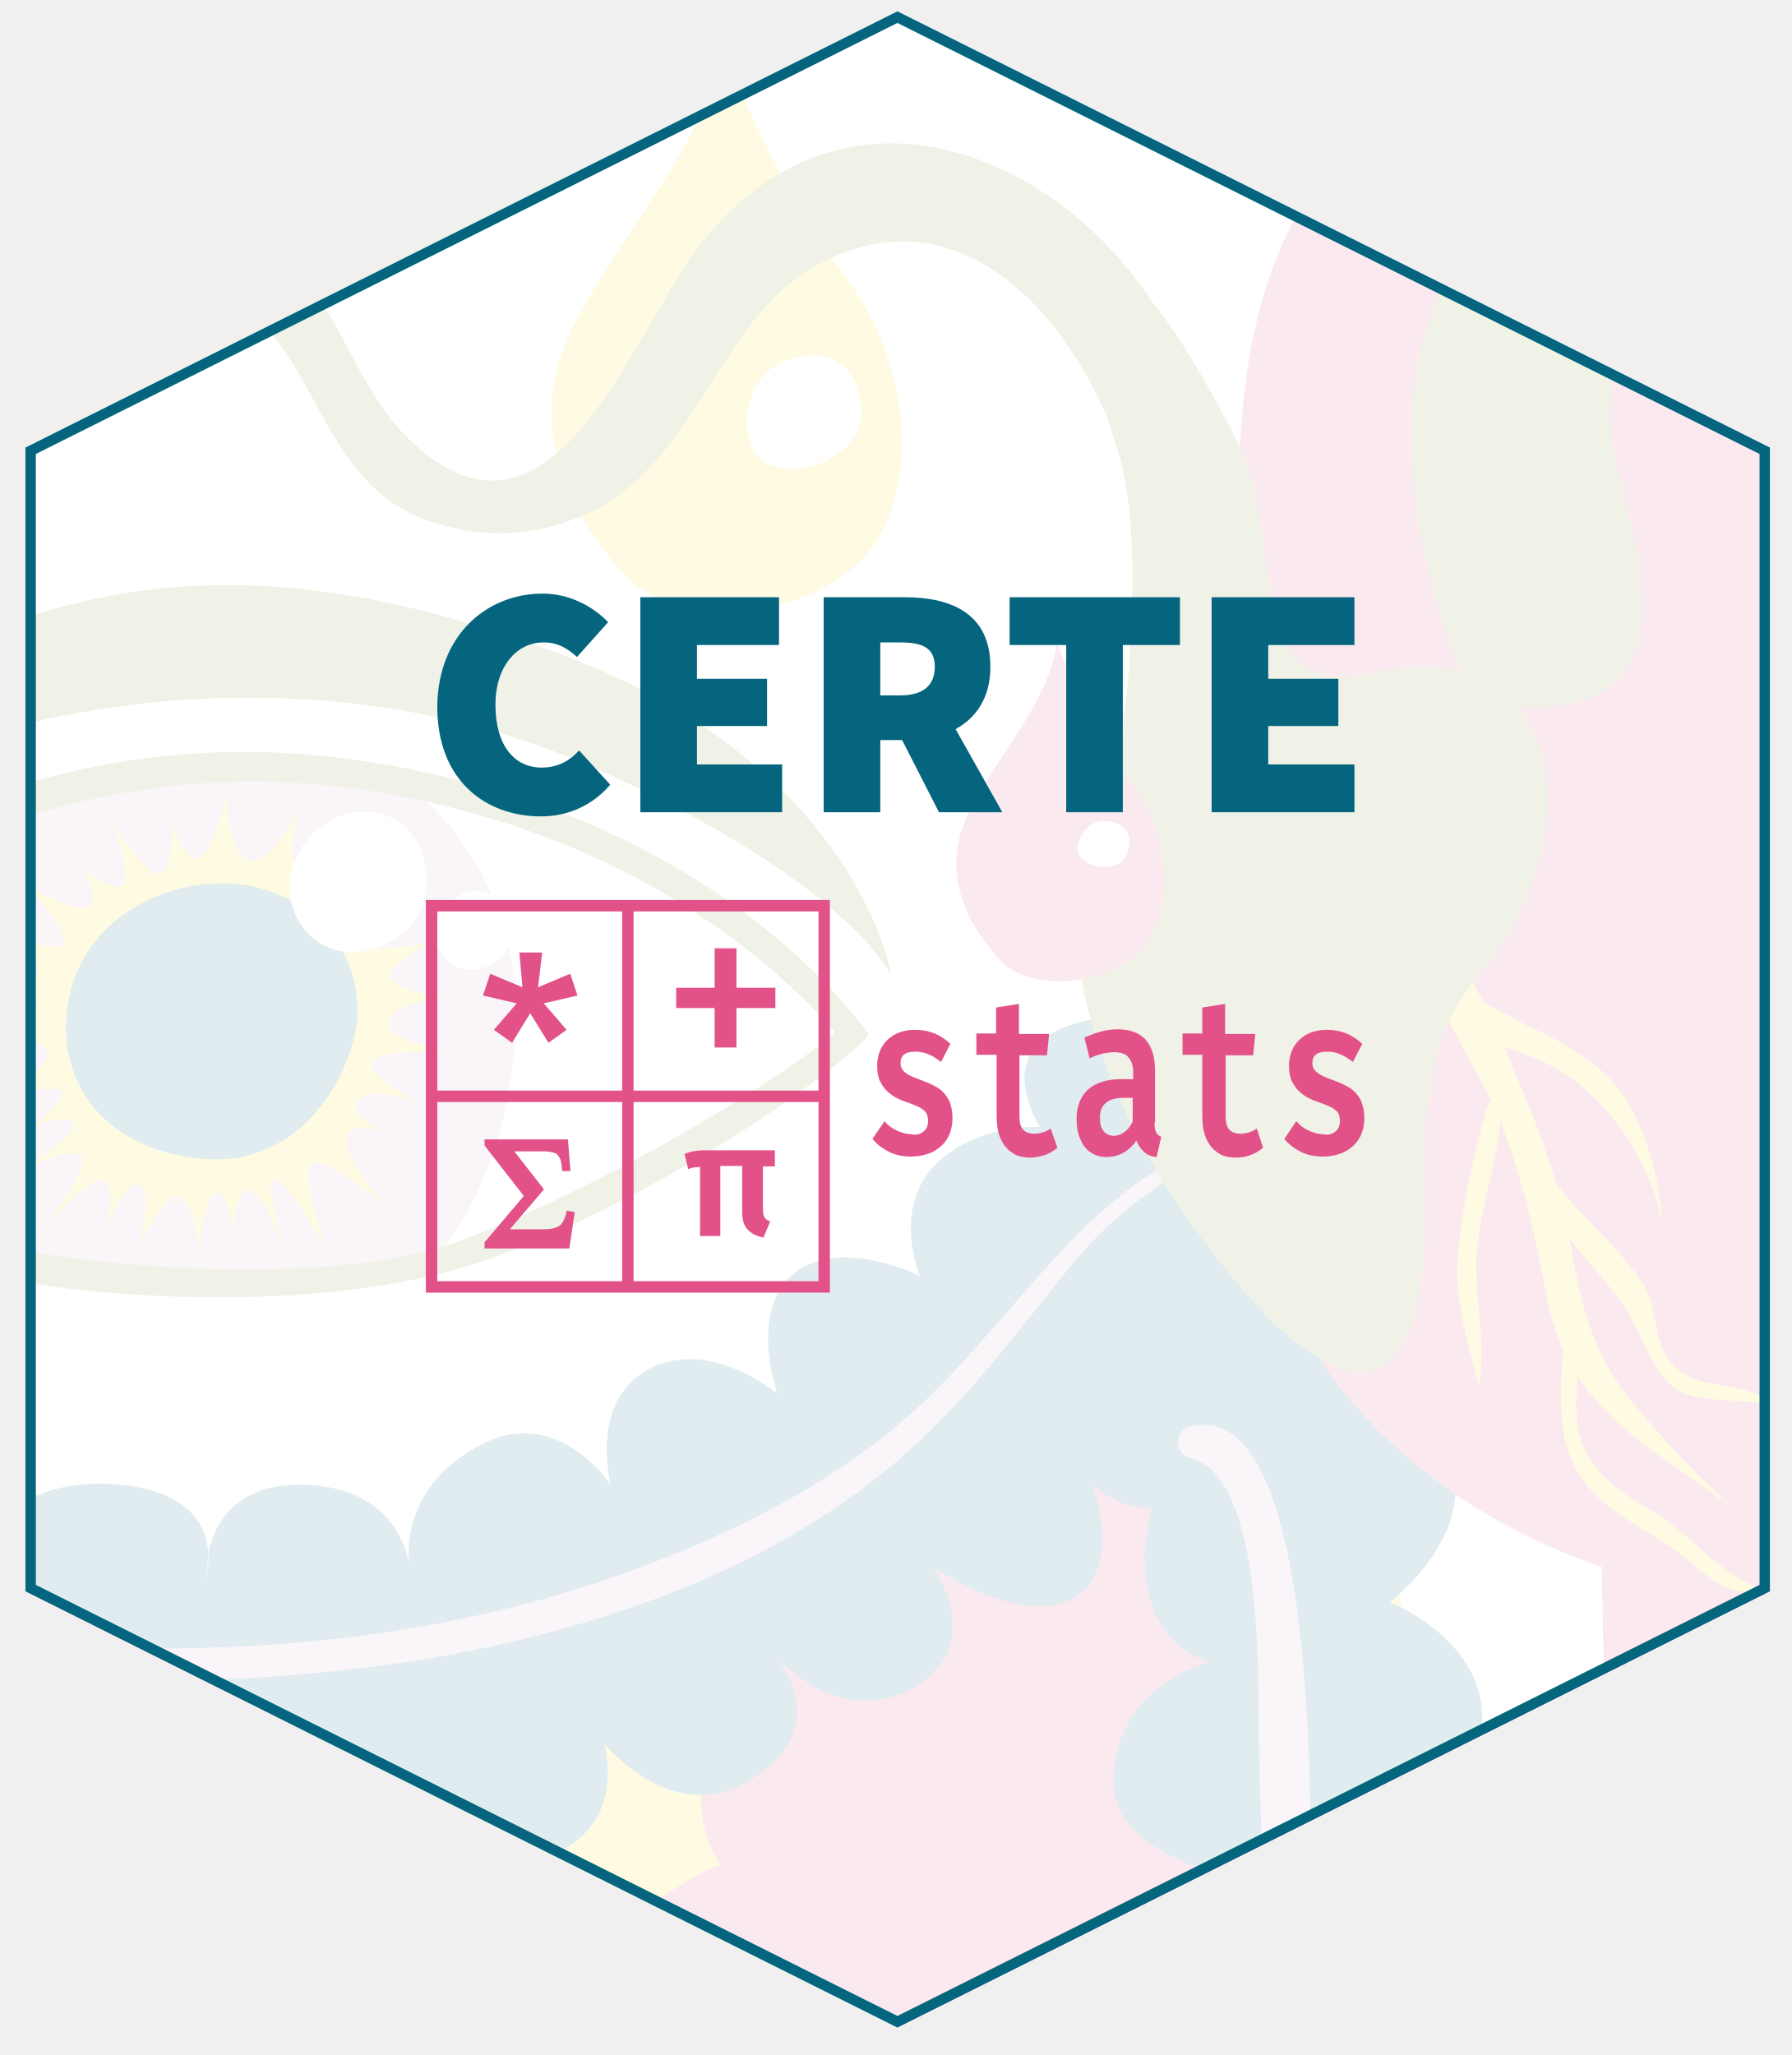
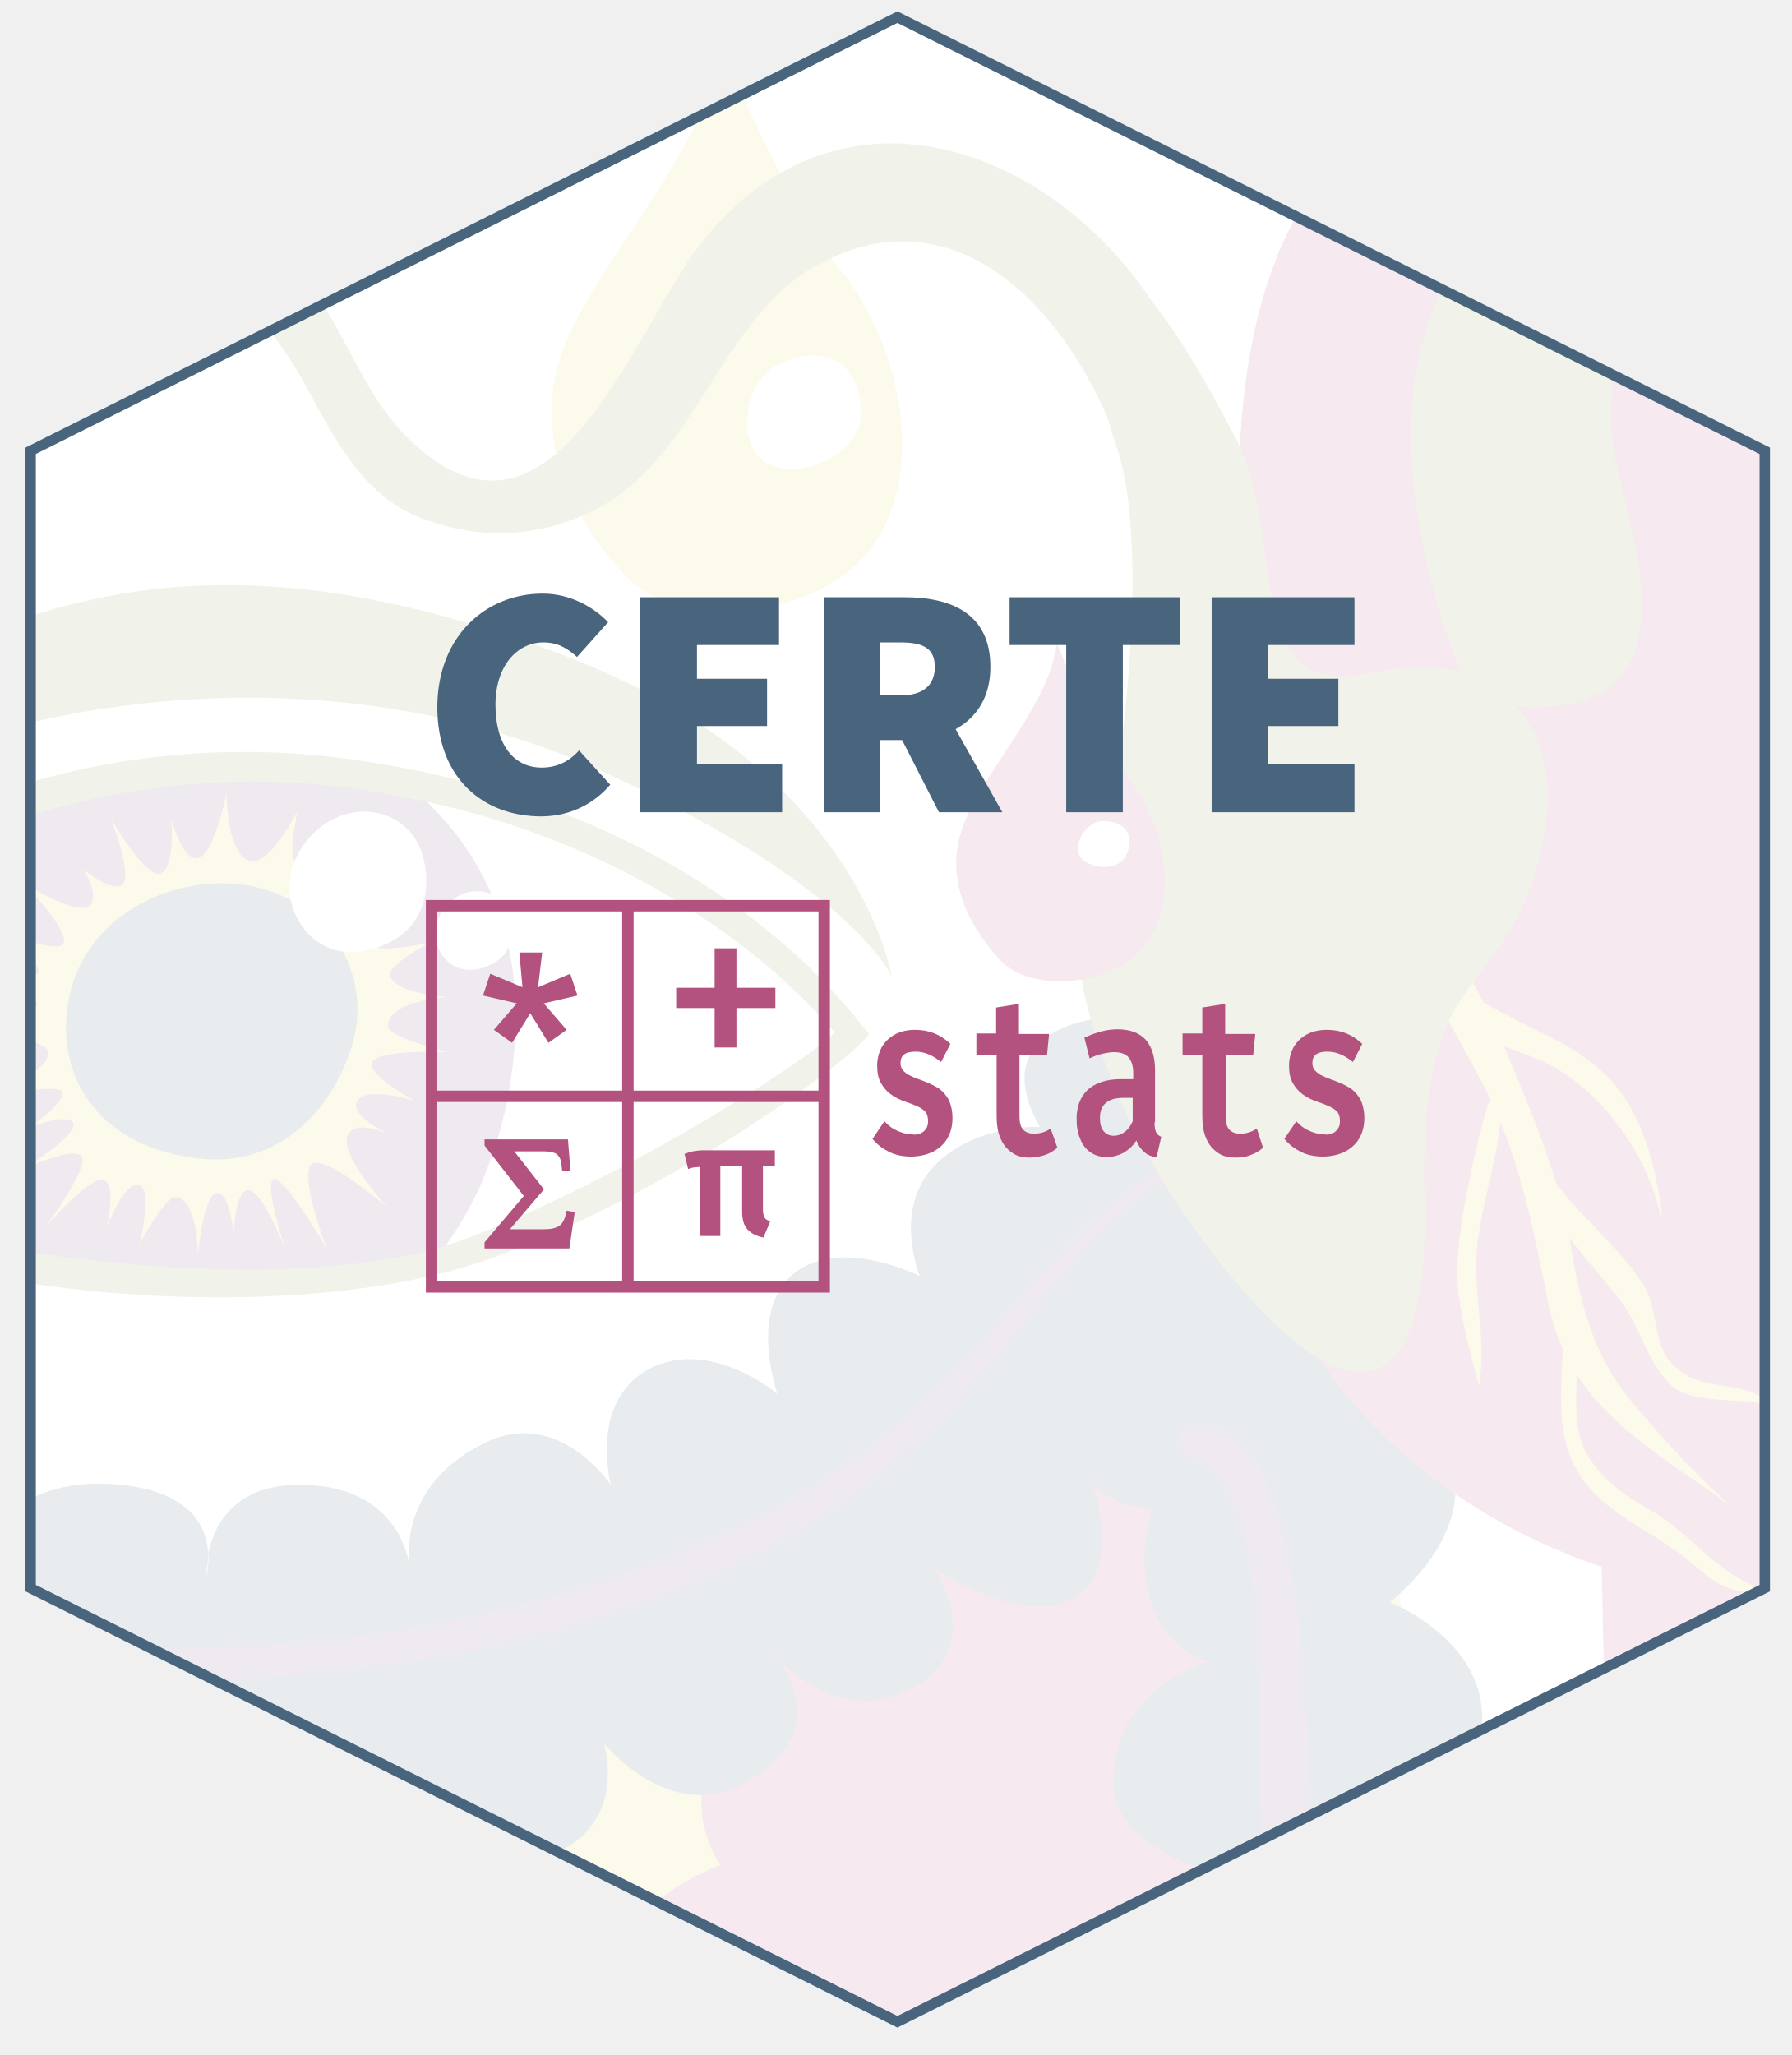
<svg xmlns="http://www.w3.org/2000/svg" xmlns:xlink="http://www.w3.org/1999/xlink" version="1.1" id="Layer_1" x="0px" y="0px" viewBox="0 0 345 395.7" style="enable-background:new 0 0 345 395.7;" xml:space="preserve">
  <style type="text/css">
	.st0{fill:#FFFFFF;}
	.st1{clip-path:url(#SVGID_4_);}
- 	.st2{clip-path:url(#SVGID_6_);fill:#E25289;}
- 	.st3{clip-path:url(#SVGID_8_);fill:#E25289;}
- 	.st4{clip-path:url(#SVGID_10_);fill:#FCE31B;}
- 	.st5{clip-path:url(#SVGID_12_);fill:#E25289;}
- 	.st6{clip-path:url(#SVGID_14_);fill:#05647E;}
- 	.st7{clip-path:url(#SVGID_16_);fill:#05647E;}
- 	.st8{clip-path:url(#SVGID_18_);fill:#D5B1D3;}
- 	.st9{clip-path:url(#SVGID_20_);fill:#FCE31B;}
- 	.st10{clip-path:url(#SVGID_22_);fill:#E25289;}
- 	.st11{clip-path:url(#SVGID_24_);fill:#FCE31B;}
+ 	.st2{clip-path:url(#SVGID_6_);fill:#B4527F;}
+ 	.st3{clip-path:url(#SVGID_8_);fill:#B4527F;}
+ 	.st4{clip-path:url(#SVGID_10_);fill:#E4D559;}
+ 	.st5{clip-path:url(#SVGID_12_);fill:#B4527F;}
+ 	.st6{clip-path:url(#SVGID_14_);fill:#49647D;}
+ 	.st7{clip-path:url(#SVGID_16_);fill:#49647D;}
+ 	.st8{clip-path:url(#SVGID_18_);fill:#825988;}
+ 	.st9{clip-path:url(#SVGID_20_);fill:#E4D559;}
+ 	.st10{clip-path:url(#SVGID_22_);fill:#B4527F;}
+ 	.st11{clip-path:url(#SVGID_24_);fill:#E4D559;}
	.st12{clip-path:url(#SVGID_26_);fill:#FFFFFF;}
- 	.st13{clip-path:url(#SVGID_28_);fill:#05647E;}
+ 	.st13{clip-path:url(#SVGID_28_);fill:#49647D;}
	.st14{clip-path:url(#SVGID_30_);fill:#FFFFFF;}
	.st15{clip-path:url(#SVGID_32_);fill:#FFFFFF;}
- 	.st16{clip-path:url(#SVGID_34_);fill:#FCE31B;}
- 	.st17{clip-path:url(#SVGID_36_);fill:#FCE31B;}
- 	.st18{clip-path:url(#SVGID_38_);fill:#FCE31B;}
- 	.st19{clip-path:url(#SVGID_40_);fill:#FCE31B;}
- 	.st20{clip-path:url(#SVGID_42_);fill:#FCE31B;}
- 	.st21{clip-path:url(#SVGID_44_);fill:#849741;}
- 	.st22{clip-path:url(#SVGID_46_);fill:#849741;}
- 	.st23{clip-path:url(#SVGID_48_);fill:#849741;}
- 	.st24{clip-path:url(#SVGID_50_);fill:#05647E;}
- 	.st25{clip-path:url(#SVGID_52_);fill:#05647E;}
- 	.st26{clip-path:url(#SVGID_54_);fill:#05647E;}
- 	.st27{clip-path:url(#SVGID_56_);fill:#D5B1D3;}
- 	.st28{clip-path:url(#SVGID_58_);fill:#D5B1D3;}
- 	.st29{clip-path:url(#SVGID_60_);fill:#849741;}
- 	.st30{clip-path:url(#SVGID_62_);fill:#E25289;}
+ 	.st16{clip-path:url(#SVGID_34_);fill:#E4D559;}
+ 	.st17{clip-path:url(#SVGID_36_);fill:#E4D559;}
+ 	.st18{clip-path:url(#SVGID_38_);fill:#E4D559;}
+ 	.st19{clip-path:url(#SVGID_40_);fill:#E4D559;}
+ 	.st20{clip-path:url(#SVGID_42_);fill:#E4D559;}
+ 	.st21{clip-path:url(#SVGID_44_);fill:#93984C;}
+ 	.st22{clip-path:url(#SVGID_46_);fill:#93984C;}
+ 	.st23{clip-path:url(#SVGID_48_);fill:#93984C;}
+ 	.st24{clip-path:url(#SVGID_50_);fill:#49647D;}
+ 	.st25{clip-path:url(#SVGID_52_);fill:#49647D;}
+ 	.st26{clip-path:url(#SVGID_54_);fill:#49647D;}
+ 	.st27{clip-path:url(#SVGID_56_);fill:#825988;}
+ 	.st28{clip-path:url(#SVGID_58_);fill:#825988;}
+ 	.st29{clip-path:url(#SVGID_60_);fill:#93984C;}
+ 	.st30{clip-path:url(#SVGID_62_);fill:#B4527F;}
	.st31{clip-path:url(#SVGID_64_);fill:#FFFFFF;}
	.st32{display:none;}
	.st33{display:inline;}
	.st34{display:none;opacity:0.9;clip-path:url(#SVGID_66_);fill:#FFFFFF;enable-background:new    ;}
	.st35{opacity:0.875;clip-path:url(#SVGID_68_);fill:#FFFFFF;enable-background:new    ;}
- 	.st36{fill:none;stroke:#05647E;stroke-width:2;stroke-miterlimit:10;}
- 	.st37{fill:#05647E;}
- 	.st38{fill:#E25289;}
- 	.st39{fill-rule:evenodd;clip-rule:evenodd;fill:#E25289;}
- 	.st40{fill:#E25289;stroke:#E25289;stroke-miterlimit:10;}
+ 	.st36{fill:none;stroke:#49647D;stroke-width:2;stroke-miterlimit:10;}
+ 	.st37{fill:#49647D;}
+ 	.st38{fill:#B4527F;}
+ 	.st39{fill-rule:evenodd;clip-rule:evenodd;fill:#B4527F;}
+ 	.st40{fill:#B4527F;stroke:#B4527F;stroke-miterlimit:10;}
</style>
  <g id="logo_1_">
    <g>
      <polygon id="SVGID_1_" class="st0" points="172.8,3.3 339.8,86.8 339.8,305.8 172.8,389.3 5.9,305.8 5.9,86.8   " />
    </g>
    <g>
      <g>
        <g>
          <g>
            <defs>
              <polygon id="SVGID_3_" points="172.8,3.3 339.8,86.8 339.8,305.8 172.8,389.3 5.9,305.8 5.9,86.8       " />
            </defs>
            <clipPath id="SVGID_4_">
              <use xlink:href="#SVGID_3_" style="overflow:visible;" />
            </clipPath>
            <g id="logo" class="st1">
              <g>
                <g>
                  <g>
                    <g>
                      <defs>
                        <rect id="SVGID_5_" x="3.9" y="14.4" width="337.3" height="386" />
                      </defs>
                      <clipPath id="SVGID_6_">
                        <use xlink:href="#SVGID_5_" style="overflow:visible;" />
                      </clipPath>
                      <path class="st2" d="M306.1,19.6" />
                    </g>
                  </g>
                </g>
              </g>
              <g>
                <g>
                  <g>
                    <g>
                      <defs>
                        <rect id="SVGID_7_" x="3.9" y="14.4" width="337.3" height="386" />
                      </defs>
                      <clipPath id="SVGID_8_">
                        <use xlink:href="#SVGID_7_" style="overflow:visible;" />
                      </clipPath>
                      <path class="st3" d="M306.1,19.6c0.7,3.3,5.8,3.2,6.6,0" />
                    </g>
                  </g>
                </g>
              </g>
              <g>
                <g>
                  <g>
                    <g>
                      <defs>
                        <rect id="SVGID_9_" x="3.9" y="14.4" width="337.3" height="386" />
                      </defs>
                      <clipPath id="SVGID_10_">
                        <use xlink:href="#SVGID_9_" style="overflow:visible;" />
                      </clipPath>
                      <path class="st4" d="M254.3,271.6c-26.4-12.8-106.2,18.5-135.2,26.2C93.7,304.6,49.7,329.2,3.9,328v62.1h266.3            C269.8,344.1,276.1,282.1,254.3,271.6" />
                    </g>
                  </g>
                </g>
              </g>
              <g>
                <g>
                  <g>
                    <g>
                      <defs>
                        <rect id="SVGID_11_" x="3.9" y="14.4" width="337.3" height="386" />
                      </defs>
                      <clipPath id="SVGID_12_">
                        <use xlink:href="#SVGID_11_" style="overflow:visible;" />
                      </clipPath>
                      <path class="st5" d="M222.7,266.2c-35.1-20.8-96.2-3.3-73.9,52c0,0-22.3,22.3-10.1,40.9c-10.7,4.2-23.1,14-33.5,31.1h8.1            h35.2h94.8C257.4,344.2,253.4,284.4,222.7,266.2" />
                    </g>
                  </g>
                </g>
              </g>
              <g>
                <g>
                  <g>
                    <g>
                      <defs>
                        <rect id="SVGID_13_" x="3.9" y="14.4" width="337.3" height="386" />
                      </defs>
                      <clipPath id="SVGID_14_">
                        <use xlink:href="#SVGID_13_" style="overflow:visible;" />
                      </clipPath>
                      <path class="st6" d="M272.7,380.7c0,0,15.5-4.4,12.7-16.9s-12.7-16.2-12.7-16.2s14-4.8,12.6-18.8            c-1.4-13.9-17.7-20.3-17.7-20.3s14.8-11.1,12.4-24.9c-2.3-13.8-17.8-14.7-17.8-14.7c5.3-6.9,20.2-9.5-6.1-35.1            c-20.6-20-23.3-0.7-30.7,4.4c-7.4,5.1,0,27.5,0,27.5l-5,32.7C219.8,317.6,233,320,233,320s-18.6,4.4-18.6,23.2            c0,12.7,18.9,17.1,18.9,17.1s-20.3,8-16.7,25.9c0.3,1.4,0.6,2.7,1.1,3.9h66.8C281,382.8,272.7,380.7,272.7,380.7" />
                    </g>
                  </g>
                </g>
              </g>
              <g>
                <g>
                  <g>
                    <g>
                      <defs>
                        <rect id="SVGID_15_" x="3.9" y="14.4" width="337.3" height="386" />
                      </defs>
                      <clipPath id="SVGID_16_">
                        <use xlink:href="#SVGID_15_" style="overflow:visible;" />
                      </clipPath>
                      <path class="st7" d="M15.6,352c0,0,7.6,30.7,27.7,1.2c0,0,2.9,13.7,18.8,11.1c20.4-3.4,18.7-16.7,18.7-16.7            s5.2,14,20.5,10.9c20.8-4.1,15-22.8,15-22.8s12.8,15.9,27.4,7.5c16.1-9.3,8-21.4,5.4-24.6c-0.4-0.5-0.7-0.8-0.7-0.8            s0.3,0.3,0.7,0.8c2.7,3,13.4,13.5,26.3,6.6c15-8,4.4-23.4,4.4-23.4s15.6,11.1,26.2,6.3c10.6-4.8,4.4-22.3,4.4-22.3            s12.9,13.4,27-5.9s0-34.3,0-34.3s20.8,6.6,27.9-12.4c7.2-19-21.1-56.5-47.1-37.7c0,0-30.3-0.6-18,21.5            c0,0-12.6-0.7-20.5,7.7c-7.8,8.4-2.6,21-2.6,21s-15.3-7.7-24.2-0.5c-8.9,7.1-3.2,23.2-3.2,23.2s-13-11-24.7-4.8            s-7.4,22.3-7.4,22.3s-9.8-14.6-23.5-8.4c-16,7.3-15.7,20.5-15.3,23.7c0.1,0.5,0.1,0.7,0.1,0.7s0-0.3-0.1-0.7            c-0.5-3.1-3.7-15.3-21.1-15.3c-12.6,0-16.4,7.7-17.6,13.1c0.2,2.8-0.5,4.9-0.5,4.9s-0.1-2.1,0.5-4.9            c-0.3-4.8-3.2-11.7-16.8-13.1C14.1,285,8,287.1,4,289.7v74.1C13,361.1,15.6,352,15.6,352" />
                    </g>
                  </g>
                </g>
              </g>
              <g>
                <g>
                  <g>
                    <g>
                      <defs>
                        <rect id="SVGID_17_" x="3.9" y="14.4" width="337.3" height="386" />
                      </defs>
                      <clipPath id="SVGID_18_">
                        <use xlink:href="#SVGID_17_" style="overflow:visible;" />
                      </clipPath>
                      <path class="st8" d="M32.8,248.1c3.3,0.2,6.6,0.4,9.8,0.6c9.2,0.2,18.2-0.9,27.2-2.3c1.6-1,3.4-1.6,5.4-1.6            c0.1,0,0.2,0,0.3,0c0.1,0,0.1,0,0.1,0c0.5-0.1,1.1-0.3,1.6-0.5c1.3-0.5,2.6-1,4-1.4c0.9-0.3,1.8-0.5,2.7-0.6            c10.5-12.8,15.4-30.5,15.4-46.9c0-18.9-8.1-33.3-19.3-43c-13.1-2-26.3-4-39.6-3.8c-10.1,0.2-19.9,1.6-29.8,3.7            c-2,0.4-4.4,0.7-6.8,1v91c2.9,0.1,5.7,0.3,8.5,0.8C19.2,246.4,25.9,247.6,32.8,248.1" />
                    </g>
                  </g>
                </g>
              </g>
              <g>
                <g>
                  <g>
                    <g>
                      <defs>
                        <rect id="SVGID_19_" x="3.9" y="14.4" width="337.3" height="386" />
                      </defs>
                      <clipPath id="SVGID_20_">
                        <use xlink:href="#SVGID_19_" style="overflow:visible;" />
                      </clipPath>
                      <path class="st9" d="M12,210.3c0.7,1.9-6.3,6.8-6.3,6.8s7-2.8,8.3-1c1.6,2.2-9.8,9.2-9.8,9.2s9.9-4.8,11.5-2.6            c1.5,2.2-7,13.6-7,13.6s8.3-9.6,11.1-9.1s0.8,9.1,0.8,9.1s3.4-9.2,6.3-8.1c2.5,1,0,11.3,0,11.3s4.9-9.2,6.9-9            c4.3,0.5,4.3,11,4.3,11s1.1-11.6,3.7-11.8c2.3-0.3,3.2,7.7,3.2,7.7s0.2-7.7,2.6-8.2c2.7-0.6,7.3,11.2,7.3,11.2            s-4-12-2.3-13.3c1.8-1.2,10.3,13.3,10.3,13.3s-5-13-3.1-16s14.8,8.1,14.8,8.1s-9.1-9.9-7.7-13.7c1.1-3.1,6.3-1.2,8.2-0.3            c-2.1-1-7.8-4-6.3-6.5c1.8-3,11.1,0,11.1,0s-9-4.9-8.3-7.3c0.8-2.8,14.6-2.1,14.6-2.1s-11.5-2.9-11.5-5            c0-5,11.5-5.6,11.5-5.6s-9.9-0.6-11.1-4.1c-0.6-2,7.6-6.4,7.6-6.4S72,184,71,181.5c-1.4-3.6,7.6-16.1,7.6-16.1            s-7.7,8-11.7,6.6c-3.9-1.3,1.1-15.7,1.1-15.7s-6.5,13.1-9.8,11.3s-1.5-7.1-1-11.3c0,0-5.6,11.3-9.6,9.3s-4-12.9-4-12.9            s-2.3,11.7-5.4,12.5c-3.1,0.8-5.2-7.5-5.2-7.5s0.8,10-2.3,10.5c-3,0.5-9.3-10.5-9.3-10.5s4,10.5,2.3,12.5            c-1.8,2-7.6-2.8-7.6-2.8s3.3,5.3,1,7.1s-12.3-4.3-12.3-4.3s9.1,9.6,7.3,11.6c-1.1,1.2-5.2-0.1-8.1-1.3v1.6            c1.8,1.9,3.7,4.1,3.4,5.1c-0.2,0.7-1.7,1.1-3.4,1.5v2.7c1.7,0.6,3.1,1.3,3.1,1.8c-0.1,0.7-1.4,1.5-3.1,2.2v4.6            c2.9,0.6,5.3,1.5,5.3,2.7c0.1,1.8-2.4,3.7-5.3,5.3v2.2C7.9,209.6,11.6,209.3,12,210.3" />
                    </g>
                  </g>
                </g>
              </g>
              <g>
                <g>
                  <g>
                    <g>
                      <defs>
                        <rect id="SVGID_21_" x="3.9" y="14.4" width="337.3" height="386" />
                      </defs>
                      <clipPath id="SVGID_22_">
                        <use xlink:href="#SVGID_21_" style="overflow:visible;" />
                      </clipPath>
                      <path class="st10" d="M237.3,19.2c4.2,7.6,7.9,15.3,12.2,22.6c-13.4,23.9-10.7,58.9-10.7,58.9c7.4,62.8,43,69.4,43,69.4            c2.9,28.4-35,76.3-35,76.3c5.3,18.9,27.4,43.8,61.6,55.3c0.3,13.8,1.1,49.4,1.5,88.4h31.2V60.6            C330.7,38.3,308.2,20.5,286,20" />
                    </g>
                  </g>
                </g>
              </g>
              <g>
                <g>
                  <g>
                    <g>
                      <defs>
                        <rect id="SVGID_23_" x="3.9" y="14.4" width="337.3" height="386" />
                      </defs>
                      <clipPath id="SVGID_24_">
                        <use xlink:href="#SVGID_23_" style="overflow:visible;" />
                      </clipPath>
                      <path class="st11" d="M138.8,8.6c0,0,11.3,28.6,23.2,43.6s16.1,38.9,6,53s-37.4,16.7-47.7,5.5s-19.8-28.3-10-47.7            C120.2,43.6,135.9,28.2,138.8,8.6" />
                    </g>
                  </g>
                </g>
              </g>
              <g>
                <g>
                  <g>
                    <g>
                      <defs>
                        <rect id="SVGID_25_" x="3.9" y="14.4" width="337.3" height="386" />
                      </defs>
                      <clipPath id="SVGID_26_">
                        <use xlink:href="#SVGID_25_" style="overflow:visible;" />
                      </clipPath>
                      <path class="st12" d="M150,70.1c-7.8,3.9-7.8,16.6-2.2,19.2c7,3.2,17.4-2.1,17.9-8.6C166.4,70.1,158.9,65.7,150,70.1" />
                    </g>
                  </g>
                </g>
              </g>
              <g>
                <g>
                  <g>
                    <g>
                      <defs>
                        <rect id="SVGID_27_" x="3.9" y="14.4" width="337.3" height="386" />
                      </defs>
                      <clipPath id="SVGID_28_">
                        <use xlink:href="#SVGID_27_" style="overflow:visible;" />
                      </clipPath>
                      <path class="st13" d="M52,171.6c-13.7-4.8-33.9,1.9-38.4,19.2c-3.7,14.5,3.9,30.1,25,32.3c17,1.8,26.7-12,29.5-23            C70.9,189.1,65.5,176.3,52,171.6" />
                    </g>
                  </g>
                </g>
              </g>
              <g>
                <g>
                  <g>
                    <g>
                      <defs>
                        <rect id="SVGID_29_" x="3.9" y="14.4" width="337.3" height="386" />
                      </defs>
                      <clipPath id="SVGID_30_">
                        <use xlink:href="#SVGID_29_" style="overflow:visible;" />
                      </clipPath>
                      <path class="st14" d="M66.9,156.7c-6.9,1.7-13.3,9.9-10.5,18.2c2.4,6.9,9.7,11.2,18.9,6.4c7.4-3.9,7.7-12.1,5.8-17.4            C79.4,158.8,73.7,155,66.9,156.7" />
                    </g>
                  </g>
                </g>
              </g>
              <g>
                <g>
                  <g>
                    <g>
                      <defs>
                        <rect id="SVGID_31_" x="3.9" y="14.4" width="337.3" height="386" />
                      </defs>
                      <clipPath id="SVGID_32_">
                        <use xlink:href="#SVGID_31_" style="overflow:visible;" />
                      </clipPath>
                      <path class="st15" d="M90.1,171.8c-3.9,1-7.5,5.6-5.9,10.2c1.3,3.9,5.4,6.3,10.6,3.6c4.2-2.2,4.3-6.8,3.3-9.7            C97,173,93.9,170.9,90.1,171.8" />
                    </g>
                  </g>
                </g>
              </g>
              <g>
                <g>
                  <g>
                    <g>
                      <defs>
                        <rect id="SVGID_33_" x="3.9" y="14.4" width="337.3" height="386" />
                      </defs>
                      <clipPath id="SVGID_34_">
                        <use xlink:href="#SVGID_33_" style="overflow:visible;" />
                      </clipPath>
                      <path class="st16" d="M332.8,289.6c-6.7-6.1-12.8-12.7-18.6-19.7c-7.2-8.6-9.8-18.3-11.6-29.2c-1.9-11.4-5.9-22.4-10.4-33            c-3.9-9.2-8.3-21-16.1-27.6c-1.5-1.3-3.6,0.2-3.1,2c2.9,11.8,11.3,22.5,15.9,33.9c4.6,11.4,6.8,22.9,9.2,34.9            c4.1,20.1,19.5,27.7,34.6,38.7C332.8,289.8,332.9,289.7,332.8,289.6" />
                    </g>
                  </g>
                </g>
              </g>
              <g>
                <g>
                  <g>
                    <g>
                      <defs>
                        <rect id="SVGID_35_" x="3.9" y="14.4" width="337.3" height="386" />
                      </defs>
                      <clipPath id="SVGID_36_">
                        <use xlink:href="#SVGID_35_" style="overflow:visible;" />
                      </clipPath>
                      <path class="st17" d="M320,233.8c-1.2-9.7-4.1-21.2-12-27.9c-3.6-3.1-7.4-5.3-11.7-7.3c-5.2-2.4-10.1-5.6-15.4-7.7            c-1.8-0.7-3.4,1-2.4,2.7c3.5,6.1,11.9,7.9,17.9,10.5c11.3,4.8,20.7,17.8,23.3,29.8C319.7,234,320,233.9,320,233.8" />
                    </g>
                  </g>
                </g>
              </g>
              <g>
                <g>
                  <g>
                    <g>
                      <defs>
                        <rect id="SVGID_37_" x="3.9" y="14.4" width="337.3" height="386" />
                      </defs>
                      <clipPath id="SVGID_38_">
                        <use xlink:href="#SVGID_37_" style="overflow:visible;" />
                      </clipPath>
                      <path class="st18" d="M294.5,220c0.4,12.5,10.3,21,17.4,30.3c3.9,5.1,4.9,11.2,9.4,16c3.8,4.1,12.9,2.9,17.5,3.9            c0.7,0.2,1.1-0.9,0.4-1.2c-5.9-3.4-12.7-0.9-17.7-6.9c-3.2-3.9-2.3-10.5-5.1-14.8c-6.5-9.9-16.8-16.2-21.5-27.4            C294.8,219.7,294.5,219.8,294.5,220" />
                    </g>
                  </g>
                </g>
              </g>
              <g>
                <g>
                  <g>
                    <g>
                      <defs>
                        <rect id="SVGID_39_" x="3.9" y="14.4" width="337.3" height="386" />
                      </defs>
                      <clipPath id="SVGID_40_">
                        <use xlink:href="#SVGID_39_" style="overflow:visible;" />
                      </clipPath>
                      <path class="st19" d="M301.1,256.5c-0.5,13.4-2.9,24.7,9,33.8c5.2,4,11,6.6,16,11c3.2,2.8,6.6,5.4,10.9,5.2            c0.7,0,0.9-1,0.3-1.3c-7.2-3.1-12.1-10-19-14.1c-4.8-2.8-9-5.4-12.1-10.1c-4.8-7.1-1.7-16.8-2-24.7            C304.1,254.3,301.2,254.6,301.1,256.5" />
                    </g>
                  </g>
                </g>
              </g>
              <g>
                <g>
                  <g>
                    <g>
                      <defs>
                        <rect id="SVGID_41_" x="3.9" y="14.4" width="337.3" height="386" />
                      </defs>
                      <clipPath id="SVGID_42_">
                        <use xlink:href="#SVGID_41_" style="overflow:visible;" />
                      </clipPath>
                      <path class="st20" d="M284.8,266.7c1.6-9-1.4-18-0.3-27.2c1-8.9,4.3-17.4,4.6-26.4c0.1-1.6-2.3-1.6-2.7-0.2            c-2.6,9.4-4.9,19.4-5.7,29.1c-0.7,8.1,2.1,16.9,4,24.7C284.7,266.7,284.8,266.7,284.8,266.7" />
                    </g>
                  </g>
                </g>
              </g>
              <g>
                <g>
                  <g>
                    <g>
                      <defs>
                        <rect id="SVGID_43_" x="3.9" y="14.4" width="337.3" height="386" />
                      </defs>
                      <clipPath id="SVGID_44_">
                        <use xlink:href="#SVGID_43_" style="overflow:visible;" />
                      </clipPath>
                      <path class="st21" d="M341.1-22.3c-2.5,1.9-8,5.9-11.4,9C309.1,5.4,286.8,26.4,274.5,64c-9.5,29.1,8,70.8,9.8,71.1            c46.3,8.2,29.3-32.1,26.5-47.9c-4.1-23.4,12.6-52.7,30.3-72.9v-33.7L341.1-22.3z" />
                    </g>
                  </g>
                </g>
              </g>
              <g>
                <g>
                  <g>
                    <g>
                      <defs>
                        <rect id="SVGID_45_" x="3.9" y="14.4" width="337.3" height="386" />
                      </defs>
                      <clipPath id="SVGID_46_">
                        <use xlink:href="#SVGID_45_" style="overflow:visible;" />
                      </clipPath>
                      <path class="st22" d="M116.8,148.9c47.8,22.1,54.9,39.2,54.9,39.2s-6.2-40.4-63.4-62c-50.3-19-81-14.5-104.3-6.9v20.4            C32.3,132.6,75.6,129.9,116.8,148.9" />
                    </g>
                  </g>
                </g>
              </g>
              <g>
                <g>
                  <g>
                    <g>
                      <defs>
                        <rect id="SVGID_47_" x="3.9" y="14.4" width="337.3" height="386" />
                      </defs>
                      <clipPath id="SVGID_48_">
                        <use xlink:href="#SVGID_47_" style="overflow:visible;" />
                      </clipPath>
                      <path class="st23" d="M95.1,242.1c38.9-14.4,73.7-42,72.1-43.2c-1.5-1.2-28.3-42.3-98.2-52.5c-24.8-3.6-46.6-0.8-65.1,4.8            v6.4c18.4-5.9,40.6-9.2,65.4-5.6c62.1,9.1,90,45.6,91.3,46.6c1.3,1.1-37.6,27.6-72.2,40.4c-19.7,7.3-54.9,6.6-84.6,1.8v6            C35,251.8,71.7,250.8,95.1,242.1" />
                    </g>
                  </g>
                </g>
              </g>
              <g>
                <g>
                  <g>
                    <g>
                      <defs>
                        <rect id="SVGID_49_" x="3.9" y="14.4" width="337.3" height="386" />
                      </defs>
                      <clipPath id="SVGID_50_">
                        <use xlink:href="#SVGID_49_" style="overflow:visible;" />
                      </clipPath>
                      <path class="st24" d="M39.5,303.7c0,0,0.7-2.1,0.5-4.9C39.4,301.6,39.5,303.7,39.5,303.7" />
                    </g>
                  </g>
                </g>
              </g>
              <g>
                <g>
                  <g>
                    <g>
                      <defs>
                        <rect id="SVGID_51_" x="3.9" y="14.4" width="337.3" height="386" />
                      </defs>
                      <clipPath id="SVGID_52_">
                        <use xlink:href="#SVGID_51_" style="overflow:visible;" />
                      </clipPath>
                      <path class="st25" d="M149.1,318.6c-0.4-0.5-0.7-0.8-0.7-0.8S148.6,318.1,149.1,318.6" />
                    </g>
                  </g>
                </g>
              </g>
              <g>
                <g>
                  <g>
                    <g>
                      <defs>
                        <rect id="SVGID_53_" x="3.9" y="14.4" width="337.3" height="386" />
                      </defs>
                      <clipPath id="SVGID_54_">
                        <use xlink:href="#SVGID_53_" style="overflow:visible;" />
                      </clipPath>
                      <path class="st26" d="M78.8,301.1c0,0.5,0.1,0.7,0.1,0.7S78.9,301.6,78.8,301.1" />
                    </g>
                  </g>
                </g>
              </g>
              <g>
                <g>
                  <g>
                    <g>
                      <defs>
                        <rect id="SVGID_55_" x="3.9" y="14.4" width="337.3" height="386" />
                      </defs>
                      <clipPath id="SVGID_56_">
                        <use xlink:href="#SVGID_55_" style="overflow:visible;" />
                      </clipPath>
                      <path class="st27" d="M73.6,320.7c33.4-4.5,69.7-15.5,96.3-37c14.4-11.6,24.5-25.3,36-39.6c5.4-6.7,11.8-12.3,19-17            c14.7-9.7,24.9-2.6,35.4,8.3c1.7,1.8,4.1-0.5,3.2-2.5c-12.3-26.1-38.6-12-53.8,2.6c-12.7,12.2-22.5,26.6-36,38.2            c-15.8,13.5-35.4,22.8-54.8,29.7c-36.7,12.9-76.2,15.9-114.9,13v6.5C27.1,324.4,50.4,323.8,73.6,320.7" />
                    </g>
                  </g>
                </g>
              </g>
              <g>
                <g>
                  <g>
                    <g>
                      <defs>
                        <rect id="SVGID_57_" x="3.9" y="14.4" width="337.3" height="386" />
                      </defs>
                      <clipPath id="SVGID_58_">
                        <use xlink:href="#SVGID_57_" style="overflow:visible;" />
                      </clipPath>
                      <path class="st28" d="M229.1,274.7c-3,0.7-3,5.3,0,6c15.4,3.8,12.9,48.2,13.4,59.9c0.6,16.5,0.6,33,0.4,49.5h8.9            C253.4,347.2,253.7,268.6,229.1,274.7" />
                    </g>
                  </g>
                </g>
              </g>
              <g>
                <g>
                  <g>
                    <g>
                      <defs>
                        <rect id="SVGID_59_" x="3.9" y="14.4" width="337.3" height="386" />
                      </defs>
                      <clipPath id="SVGID_60_">
                        <use xlink:href="#SVGID_59_" style="overflow:visible;" />
                      </clipPath>
                      <path class="st29" d="M57.7,72.2c5.8,10.2,11,22.5,22.8,27.3c11.1,4.5,22.6,4.2,33.4-1c20.4-10,24.5-37,43.3-47.4            c24.2-13.4,45.1,4.2,56.1,29.4c0.5,1.9,1.1,3.8,1.8,5.8c6.4,19.4,0.4,60.3,0.4,60.3c-18.3,25.9-4,63.6,12.9,87.7            c28.4,40.5,47.1,40.4,45.9-3.5c-1.2-43.7,12.5-37.6,20.6-60.6c10-28.1-5.3-46.7-30.5-40.7c-26.1,6.2-16.5-25.8-26.2-44.6            c-6.7-13-12.1-21.6-16.3-26.7c-19.6-29.9-60.6-45.5-87.4-10.7c-12.8,16.7-28.7,64.9-56.8,36c-10-10.4-12.4-25.4-24.3-34.8            c-10.8-8.5-27.8-9.2-39.9-3.5C10.1,46.8,7,48.7,4,50.8v23.1C22.3,56.3,41.3,43.5,57.7,72.2" />
                    </g>
                  </g>
                </g>
              </g>
              <g>
                <g>
                  <g>
                    <g>
                      <defs>
                        <rect id="SVGID_61_" x="3.9" y="14.4" width="337.3" height="386" />
                      </defs>
                      <clipPath id="SVGID_62_">
                        <use xlink:href="#SVGID_61_" style="overflow:visible;" />
                      </clipPath>
                      <path class="st30" d="M203.5,123.9c0,0,6.8,17.1,13.8,26c7.1,8.9,9.6,23.2,3.6,31.6c-6,8.4-22.3,10-28.4,3.3            c-6.1-6.7-11.8-16.8-5.9-28.4C192.4,144.7,201.8,135.5,203.5,123.9" />
                    </g>
                  </g>
                </g>
              </g>
              <g>
                <g>
                  <g>
                    <g>
                      <defs>
                        <rect id="SVGID_63_" x="3.9" y="14.4" width="337.3" height="386" />
                      </defs>
                      <clipPath id="SVGID_64_">
                        <use xlink:href="#SVGID_63_" style="overflow:visible;" />
                      </clipPath>
                      <path class="st31" d="M212.5,158.1c-3.7,0-6.1,5-4.4,7c2.1,2.5,7.1,2.4,8.5,0C218.8,161.2,216.8,158.1,212.5,158.1" />
                    </g>
                  </g>
                </g>
              </g>
            </g>
          </g>
        </g>
      </g>
    </g>
    <g class="st32">
      <g class="st33">
        <g>
          <g>
            <defs>
              <polygon id="SVGID_65_" points="172.8,3.3 339.8,86.8 339.8,305.8 172.8,389.3 5.9,305.8 5.9,86.8       " />
            </defs>
            <clipPath id="SVGID_66_">
              <use xlink:href="#SVGID_65_" style="overflow:visible;" />
            </clipPath>
            <rect id="lower_opac" x="-0.6" y="281.2" class="st34" width="356" height="124.3" />
          </g>
        </g>
      </g>
    </g>
    <g>
      <g>
        <g>
          <g>
            <defs>
              <polygon id="SVGID_67_" points="172.8,3.3 339.8,86.8 339.8,305.8 172.8,389.3 5.9,305.8 5.9,86.8       " />
            </defs>
            <clipPath id="SVGID_68_">
              <use xlink:href="#SVGID_67_" style="overflow:visible;" />
            </clipPath>
            <rect id="upper_opac" x="4" y="3.3" class="st35" width="337.2" height="386.9" />
          </g>
        </g>
      </g>
    </g>
    <g>
      <polygon id="SVGID_2_" class="st36" points="172.8,3.3 339.8,86.8 339.8,305.8 172.8,389.3 5.9,305.8 5.9,86.8   " />
    </g>
  </g>
  <g id="Certe">
    <path class="st37" d="M104.5,114.3c5.2,0,9.7,2.5,12.6,5.5l-6,6.7c-2-1.8-3.8-2.8-6.5-2.8c-5,0-9.2,4.5-9.2,12   c0,7.8,3.6,12.1,8.9,12.1c3.2,0,5.5-1.4,7.2-3.3l6,6.6c-3.5,4.1-8.3,6.1-13.3,6.1c-10.8,0-20-7-20-21.1   C84.3,122.2,93.8,114.3,104.5,114.3" />
    <polygon class="st37" points="123.3,115 150,115 150,124.2 134.2,124.2 134.2,130.7 147.7,130.7 147.7,139.8 134.2,139.8    134.2,147.2 150.6,147.2 150.6,156.4 123.3,156.4  " />
    <path class="st37" d="M180.8,156.4l-7.1-13.9h-4.2v13.9h-10.9V115h15.6c8.9,0,16.5,3.1,16.5,13.4c0,5.9-2.7,9.8-6.7,12l9,16H180.8z    M169.5,133.9h3.9c4.3,0,6.6-1.9,6.6-5.5c0-3.6-2.3-4.7-6.6-4.7h-3.9V133.9z" />
    <polygon class="st37" points="205.3,124.2 194.4,124.2 194.4,115 227.2,115 227.2,124.2 216.2,124.2 216.2,156.4 205.3,156.4  " />
    <polygon class="st37" points="233.3,115 260.8,115 260.8,124.2 244.2,124.2 244.2,130.7 257.7,130.7 257.7,139.8 244.2,139.8    244.2,147.2 260.8,147.2 260.8,156.4 233.3,156.4  " />
  </g>
  <g>
    <path class="st38" d="M177.8,217.9c0.6-0.5,0.9-1.1,0.9-2c0-0.6-0.1-1.1-0.3-1.5c-0.2-0.4-0.6-0.7-1.2-1.1   c-0.6-0.3-1.5-0.7-2.7-1.1c-1.2-0.4-2.2-0.9-3-1.5c-0.8-0.6-1.4-1.3-1.9-2.2c-0.5-0.9-0.7-2-0.7-3.3c0-1.3,0.3-2.5,0.9-3.6   c0.6-1,1.4-1.8,2.5-2.4c1.1-0.6,2.4-0.9,3.9-0.9c2.7,0,4.9,0.9,6.8,2.7l-1.8,3.5c-1.6-1.3-3.2-2-4.9-2c-2,0-2.9,0.7-2.9,2.2   c0,0.5,0.1,0.9,0.4,1.3c0.2,0.3,0.7,0.7,1.2,1c0.6,0.3,1.5,0.7,2.7,1.1c1.3,0.5,2.3,1,3.1,1.5c0.8,0.6,1.4,1.3,1.9,2.2   c0.4,0.9,0.7,2.1,0.7,3.5c0,1.6-0.4,3-1.1,4.1c-0.7,1.1-1.7,1.9-2.9,2.5c-1.2,0.5-2.5,0.8-4,0.8c-1.6,0-3-0.3-4.2-0.9   c-1.2-0.6-2.3-1.4-3.2-2.5l2.3-3.4c0.7,0.8,1.5,1.4,2.4,1.8c0.9,0.4,1.8,0.7,2.8,0.7C176.4,218.6,177.2,218.4,177.8,217.9z" />
    <path class="st38" d="M203.6,221c-0.7,0.6-1.5,1.1-2.4,1.4s-1.9,0.5-2.9,0.5c-1.4,0-2.6-0.3-3.5-1c-1-0.7-1.7-1.6-2.2-2.8   c-0.5-1.2-0.7-2.6-0.7-4.3v-11.7H188v-4.1h3.8V194l4.4-0.7v5.8h5.8l-0.4,4.1h-5.3v11.7c0,1.2,0.2,2.1,0.7,2.6   c0.4,0.5,1.2,0.8,2.1,0.8c1.1,0,2.2-0.3,3.2-1L203.6,221z" />
    <path class="st38" d="M222.3,216.1c0,0.9,0.1,1.5,0.3,1.9c0.2,0.4,0.5,0.7,1,0.9l-0.9,3.9c-1-0.1-1.8-0.4-2.4-1   c-0.6-0.5-1.1-1.2-1.5-2.2c-0.6,1-1.5,1.8-2.5,2.4c-1,0.5-2.1,0.8-3.2,0.8c-1.2,0-2.2-0.3-3.1-0.9c-0.9-0.6-1.6-1.5-2-2.6   c-0.5-1.1-0.7-2.4-0.7-3.8c0-1.6,0.3-3,1-4.2c0.7-1.2,1.6-2,2.9-2.6c1.3-0.6,2.8-0.9,4.6-0.9h2.4v-1.2c0-1.3-0.3-2.3-0.9-3   s-1.6-1-2.8-1c-0.6,0-1.3,0.1-2.2,0.3s-1.7,0.5-2.5,0.9l-1-4c1.1-0.5,2.2-0.9,3.3-1.2c1.1-0.3,2.2-0.4,3.1-0.4c2.4,0,4.2,0.7,5.4,2   c1.2,1.4,1.8,3.3,1.8,5.9V216.1z M216.5,218c0.7-0.5,1.2-1.2,1.6-2.1v-4.5h-1.7c-1.6,0-2.7,0.3-3.5,1s-1.1,1.6-1.1,2.9   c0,1.1,0.2,1.9,0.7,2.5c0.5,0.6,1.1,0.9,2,0.9C215.1,218.7,215.8,218.5,216.5,218z" />
    <path class="st38" d="M243.2,221c-0.7,0.6-1.5,1.1-2.4,1.4c-0.9,0.4-1.9,0.5-2.9,0.5c-1.4,0-2.6-0.3-3.5-1c-1-0.7-1.7-1.6-2.2-2.8   c-0.5-1.2-0.7-2.6-0.7-4.3v-11.7h-3.8v-4.1h3.8V194l4.4-0.7v5.8h5.8l-0.4,4.1h-5.3v11.7c0,1.2,0.2,2.1,0.7,2.6   c0.4,0.5,1.2,0.8,2.1,0.8c1.1,0,2.2-0.3,3.2-1L243.2,221z" />
    <path class="st38" d="M257.1,217.9c0.6-0.5,0.9-1.1,0.9-2c0-0.6-0.1-1.1-0.3-1.5c-0.2-0.4-0.6-0.7-1.2-1.1   c-0.6-0.3-1.5-0.7-2.7-1.1c-1.2-0.4-2.2-0.9-3-1.5c-0.8-0.6-1.4-1.3-1.9-2.2c-0.5-0.9-0.7-2-0.7-3.3c0-1.3,0.3-2.5,0.9-3.6   c0.6-1,1.4-1.8,2.5-2.4c1.1-0.6,2.4-0.9,3.9-0.9c2.7,0,4.9,0.9,6.8,2.7l-1.8,3.5c-1.6-1.3-3.2-2-4.9-2c-2,0-2.9,0.7-2.9,2.2   c0,0.5,0.1,0.9,0.4,1.3c0.2,0.3,0.7,0.7,1.2,1c0.6,0.3,1.5,0.7,2.7,1.1c1.3,0.5,2.3,1,3.1,1.5c0.8,0.6,1.4,1.3,1.9,2.2   c0.4,0.9,0.7,2.1,0.7,3.5c0,1.6-0.4,3-1.1,4.1c-0.7,1.1-1.7,1.9-2.9,2.5c-1.2,0.5-2.5,0.8-4,0.8c-1.6,0-3-0.3-4.2-0.9   c-1.2-0.6-2.3-1.4-3.2-2.5l2.3-3.4c0.7,0.8,1.5,1.4,2.4,1.8c0.9,0.4,1.8,0.7,2.8,0.7C255.7,218.6,256.5,218.4,257.1,217.9z" />
  </g>
  <path class="st39" d="M122,246.7v-34.5h35.6v34.5H122z M84.2,212.2h35.6v34.5H84.2V212.2z M119.8,175.5V210H84.2v-34.5H119.8z   M157.6,210H122v-34.5h35.6V210z M82,173.3v75.6h77.8v-75.6H82z" />
  <g>
    <path class="st38" d="M137.6,182.6h4.2v7.6h7.5v3.9h-7.5v7.6h-4.2v-7.6h-7.4v-3.9h7.4V182.6z" />
  </g>
  <g>
    <path class="st38" d="M103.6,190.1l6.2-2.6l1.4,4.2l-6.5,1.5l4.4,5.1l-3.5,2.5l-3.5-5.7l-3.5,5.7l-3.5-2.5l4.4-5.1l-6.5-1.5   l1.4-4.2l6.2,2.6l-0.6-6.7h4.4L103.6,190.1z" />
  </g>
  <path id="path2246" class="st40" d="M93.8,219.9h15.1l0.4,5.1h-0.6c-0.1-1-0.2-1.8-0.5-2.3c-0.3-0.5-0.6-0.9-1.1-1.1  c-0.5-0.2-1.2-0.4-2.2-0.4H98l6.1,7.8l-7,8.2h7.6c1.4,0,2.4-0.2,3.2-0.7c0.7-0.4,1.3-1.4,1.6-2.8l0.6,0.1l-0.9,6.1H93.8v-0.5  l7.7-9.1l-7.7-9.9V219.9z" />
  <g>
    <path class="st38" d="M149.2,224.6h-2.3v8.2c0,0.7,0.1,1.3,0.3,1.6c0.2,0.4,0.6,0.6,1.1,0.8l-1.3,3.1c-1.4-0.3-2.4-0.8-3.1-1.6   c-0.7-0.8-1-1.9-1-3.4v-8.8h-4.2V238h-3.9v-13.3c-0.5,0-0.9,0.1-1.2,0.1s-0.7,0.2-1.1,0.3l-0.7-2.9c0.5-0.2,1.1-0.4,1.6-0.5   c0.5-0.1,1.2-0.2,2-0.2h13.8V224.6z" />
  </g>
</svg>
